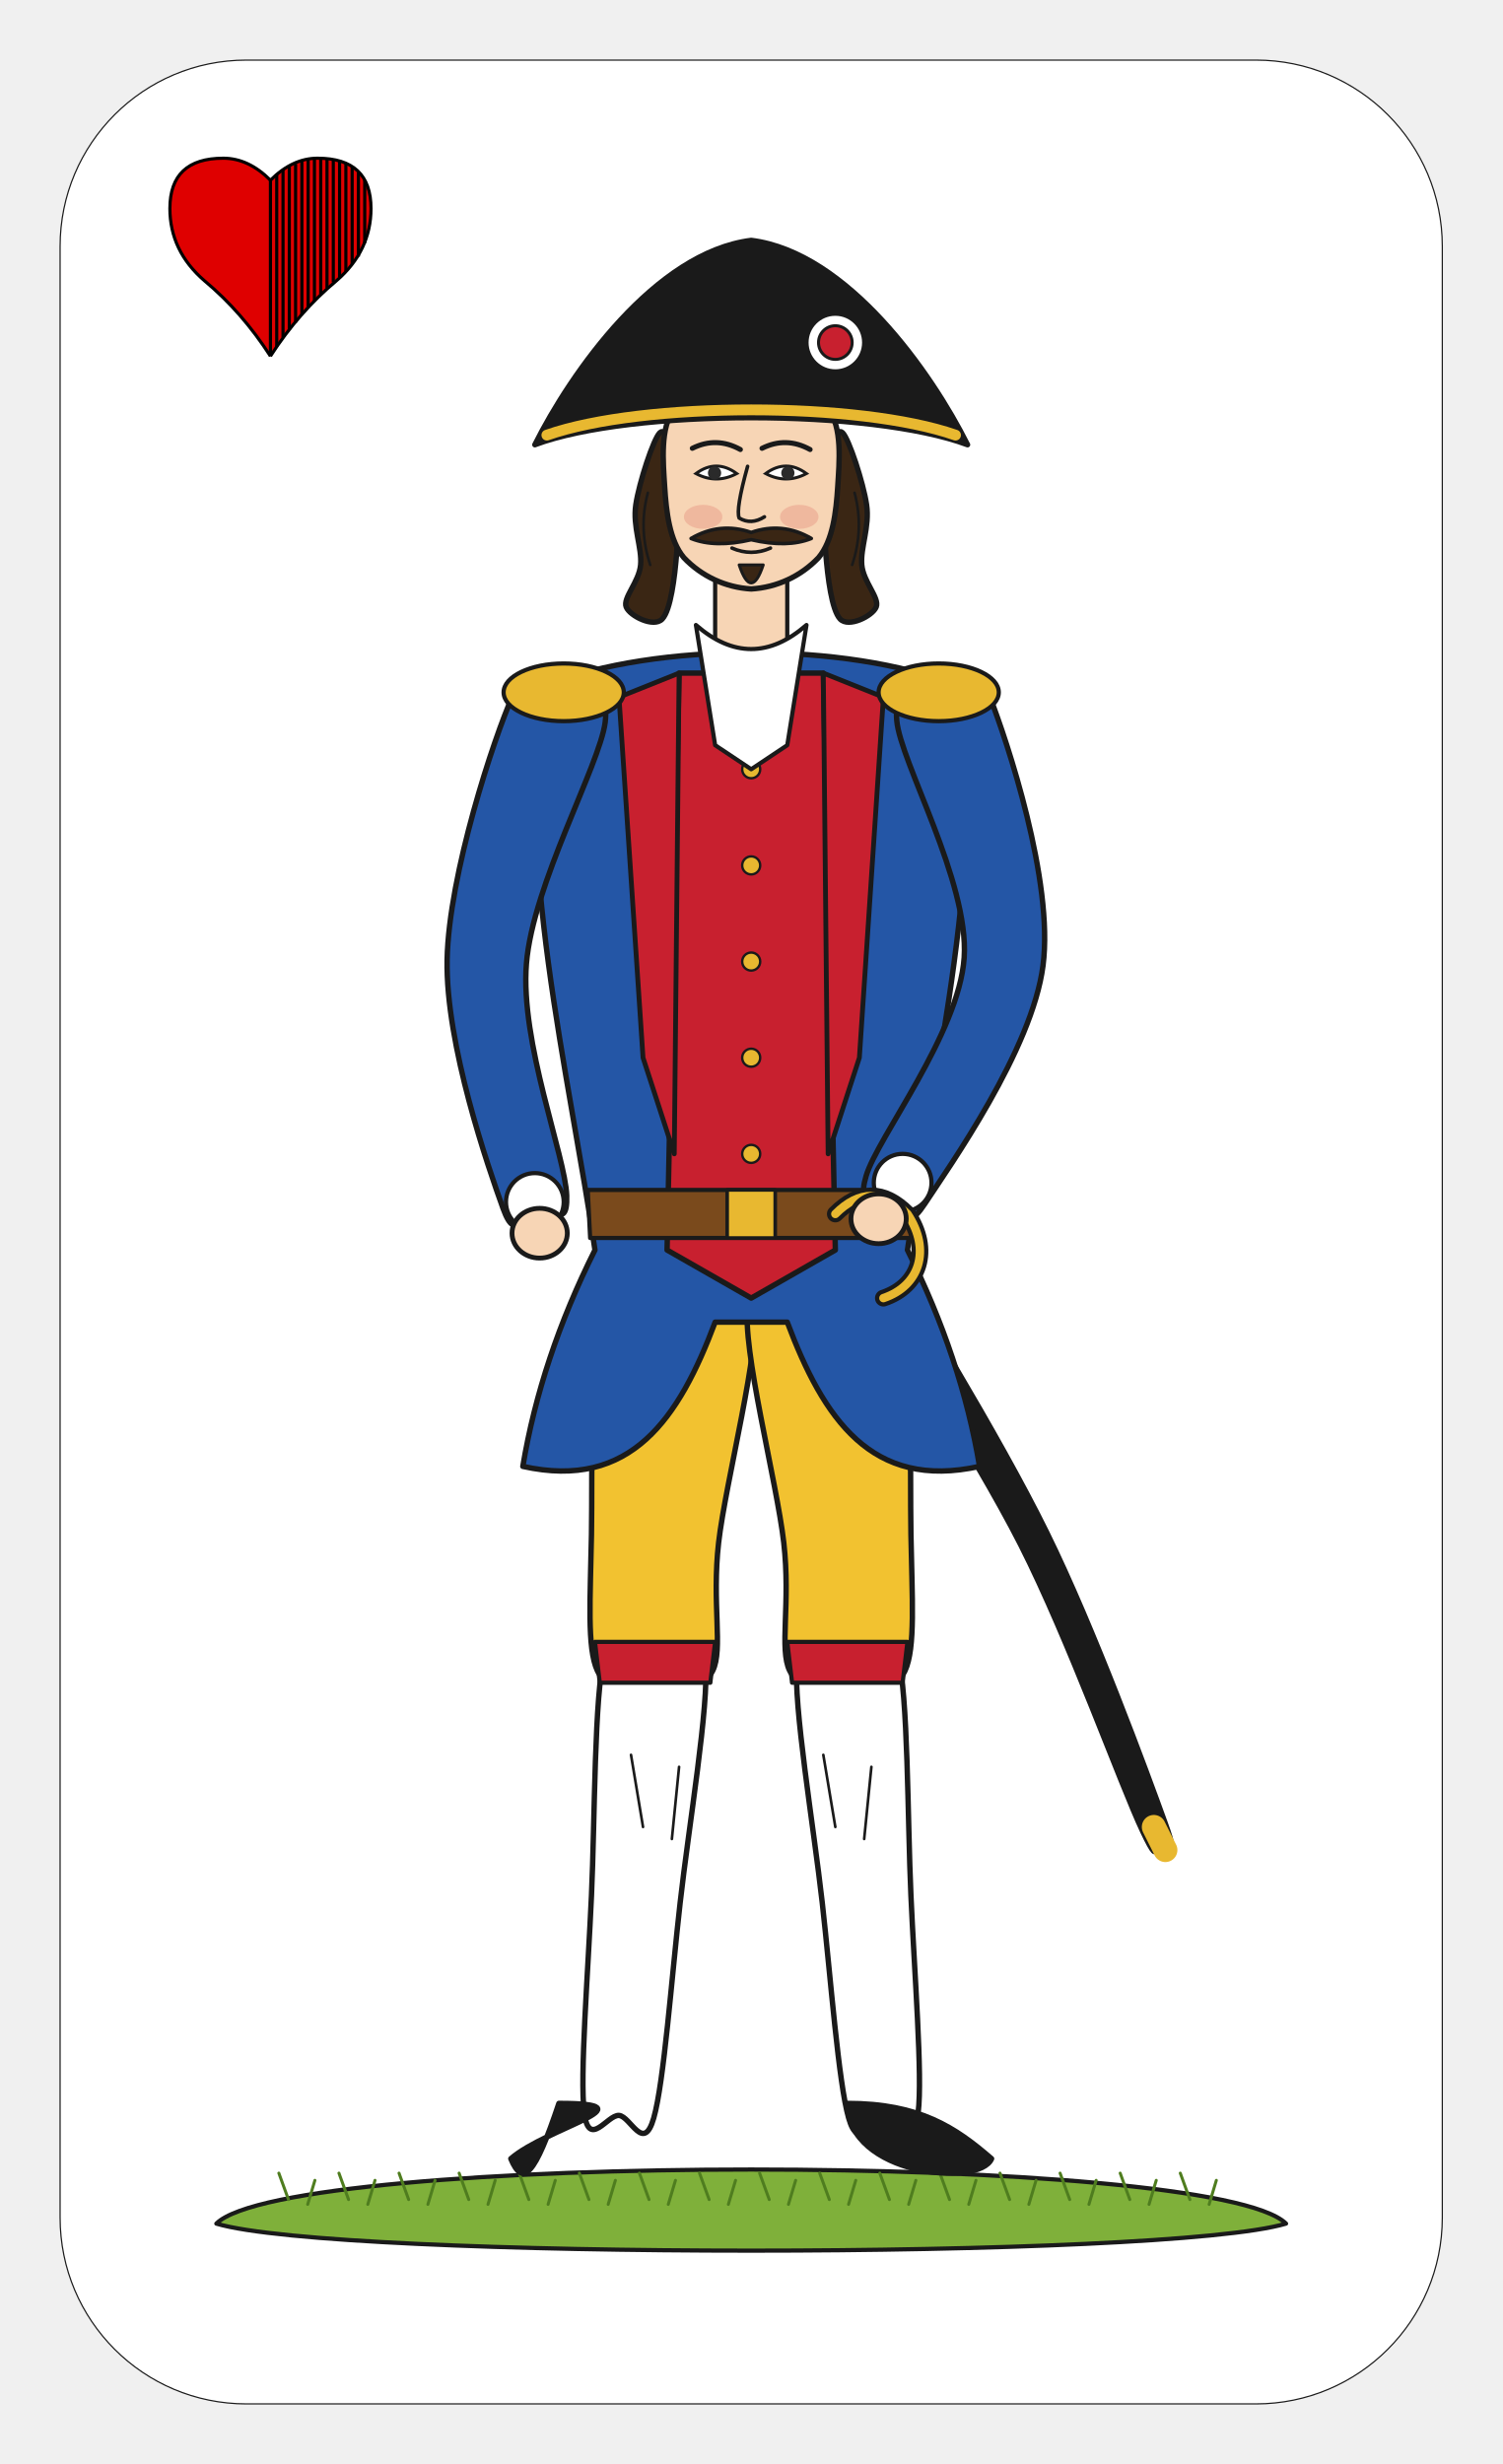
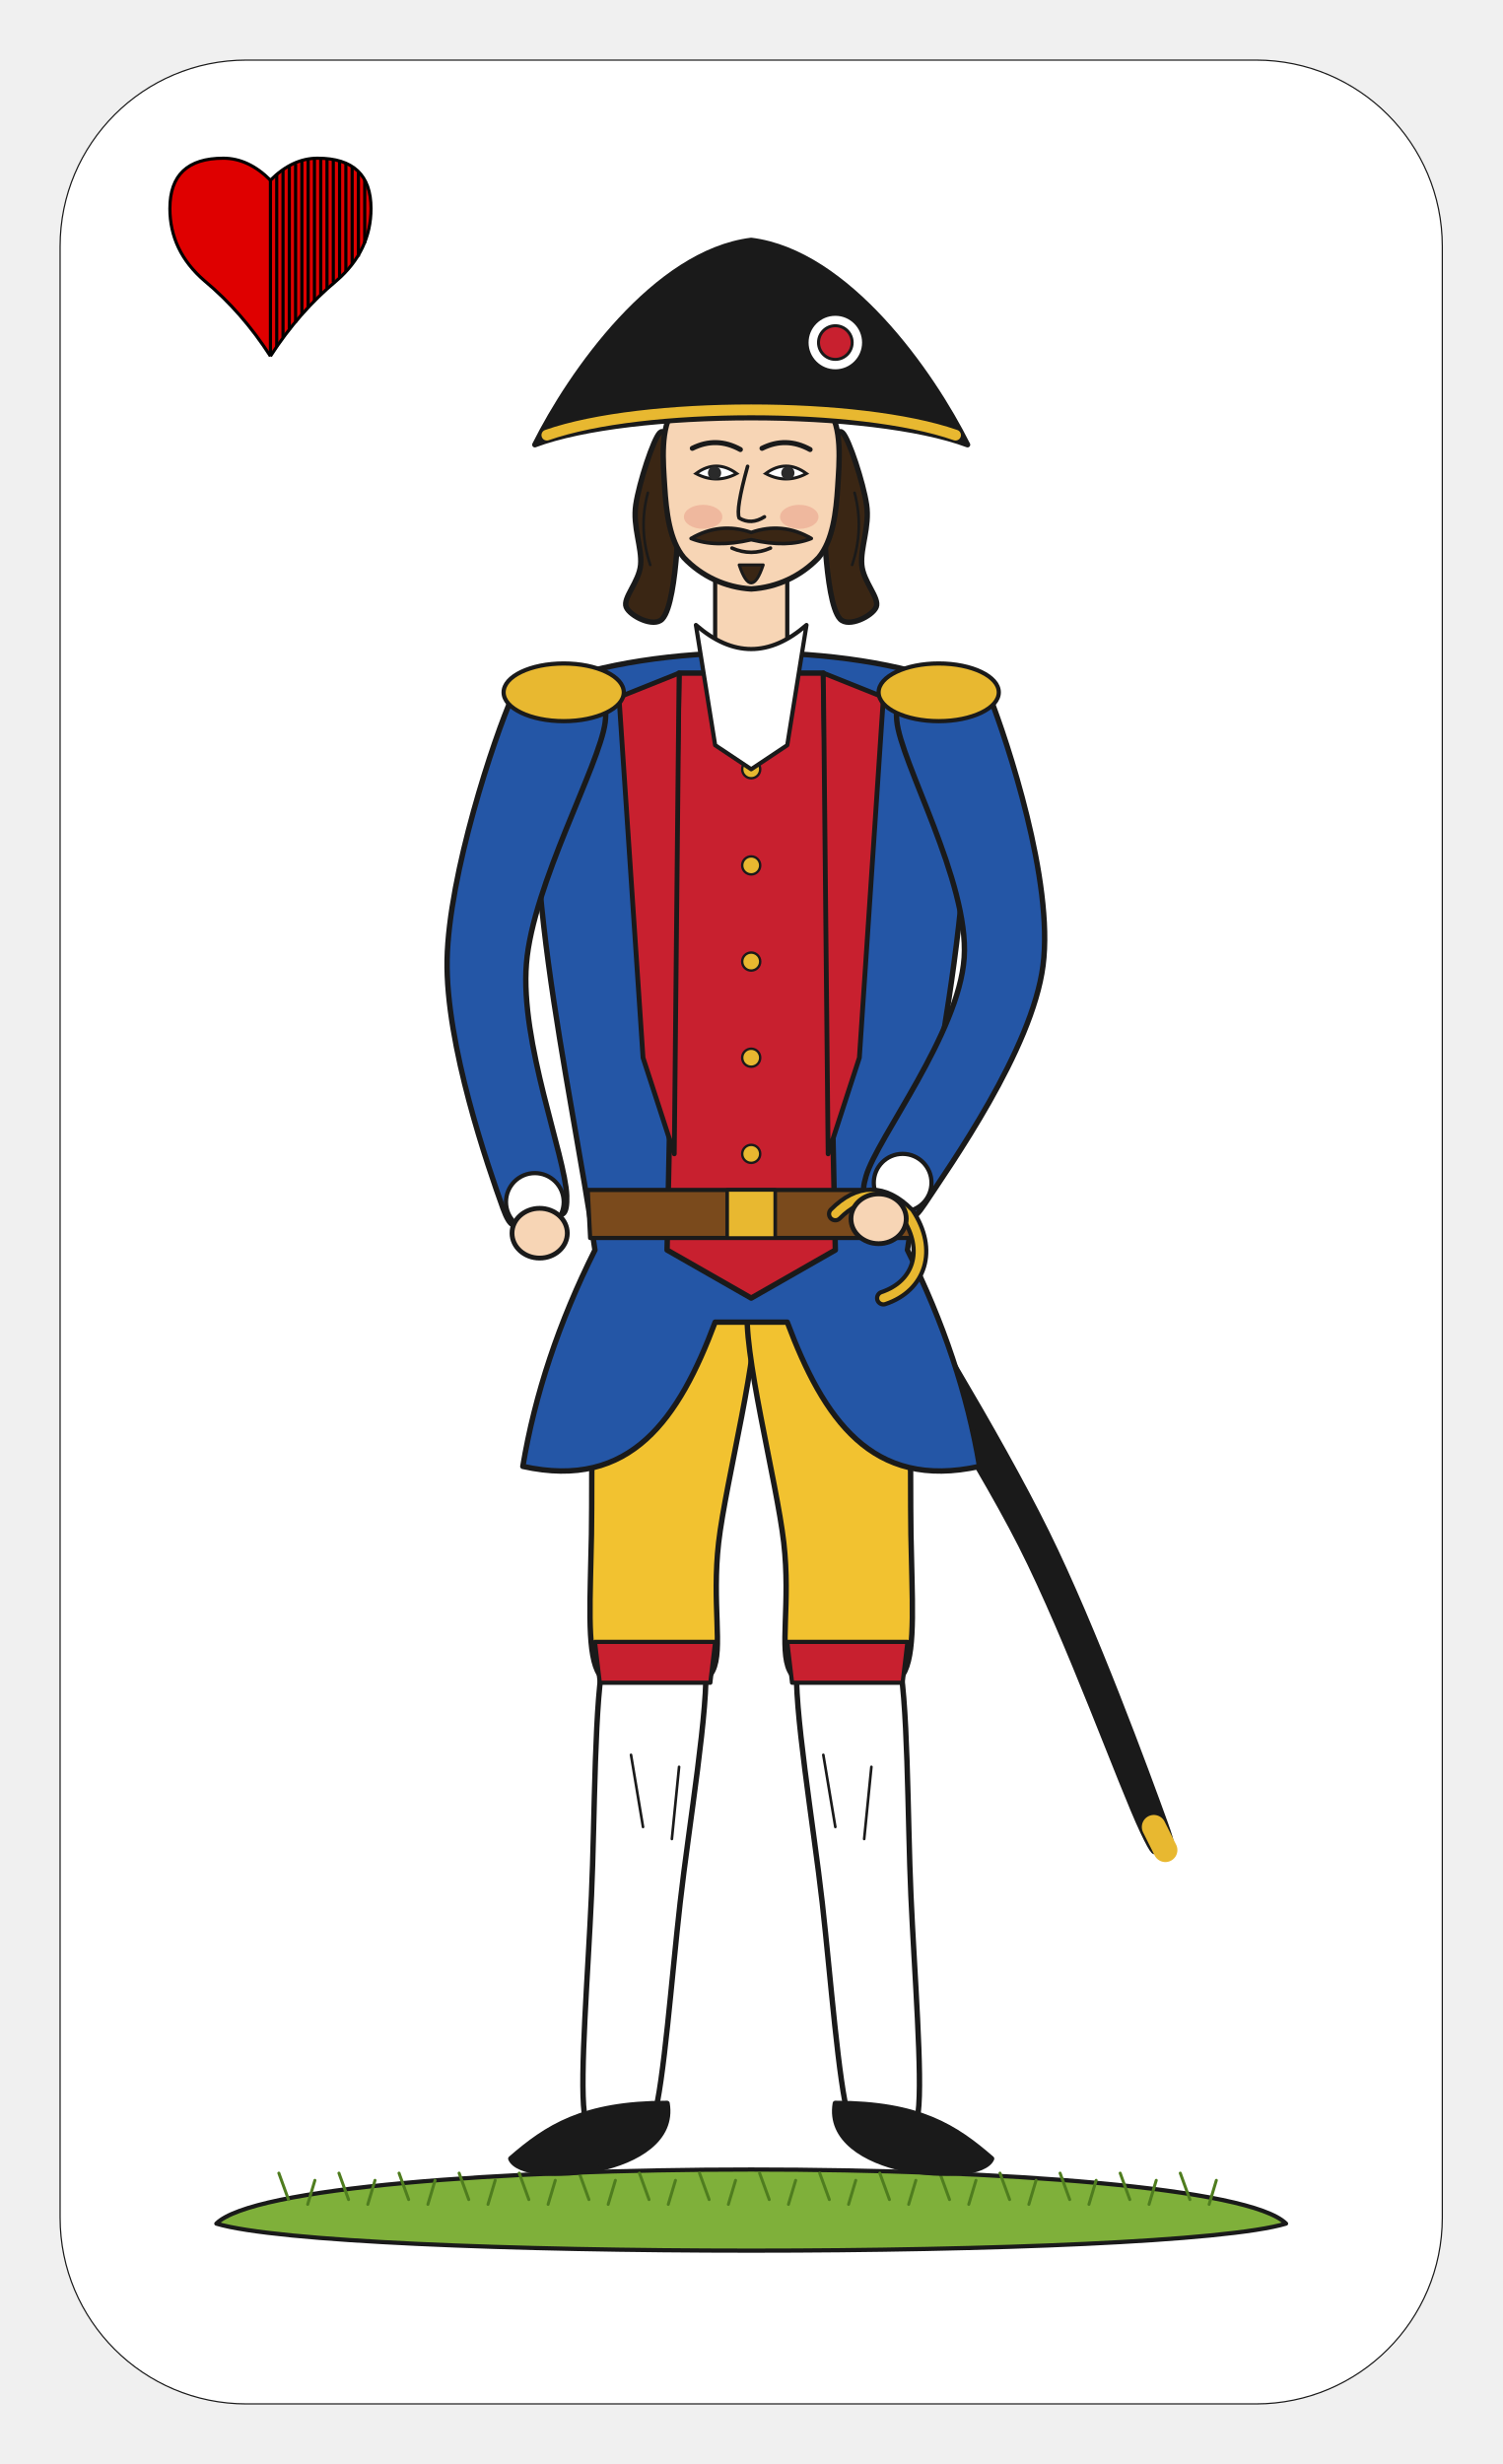
<svg xmlns="http://www.w3.org/2000/svg" viewBox="0 0 125 205">
  <defs>
    <clipPath id="a">
      <rect width="115" height="195" x="5" y="5" rx="15.5" />
    </clipPath>
    <symbol id="b" viewBox="54 36.3 17.2 16.9">
      <path d="M33 64q-9-14-21-24Q1 30.5 1 17 1 1 18 1q8 0 15 7 7-7 15-7 17 0 17 16 0 13.5-11 23-12 10-21 24" style="fill:#df0000;stroke:#000" transform="translate(53.87 36.2)scale(.26458)" />
      <path d="M33 8v56m2-57.8V61m2-56.3V58m2-54.3v52m2-52.9v50.5M43 2v49m2-49.5v47.1M47 1v45.4M49 1v43.3M51 1v41.4m2-41.1v39.2m2-38.8v37.1m2-36.3V37m2-33.3v31m2-29.5v27.1M63 8v20" style="stroke:#000" transform="translate(53.87 36.2)scale(.26458)" />
    </symbol>
  </defs>
  <rect width="115" height="195" x="5" y="5" fill="#fff" stroke="#1a1a1a" stroke-width=".1" rx="15.5" />
  <g clip-path="url(#a)">
    <path fill="#7fb03a" stroke="#1a1a1a" stroke-linecap="round" stroke-linejoin="round" stroke-width=".35" d="M18 185c6-6 83-6 89 0-10 3-79 3-89 0" />
    <path fill="none" stroke="#4f7d1f" stroke-linecap="round" stroke-width=".25" d="m24 183-.8-2.2m2.4 2.6.6-2M29 183l-.8-2.2m2.4 2.6.6-2M34 183l-.8-2.2m2.4 2.6.6-2M39 183l-.8-2.2m2.4 2.6.6-2M44 183l-.8-2.2m2.4 2.6.6-2M49 183l-.8-2.2m2.4 2.6.6-2M54 183l-.8-2.2m2.4 2.6.6-2M59 183l-.8-2.2m2.4 2.6.6-2M64 183l-.8-2.2m2.4 2.6.6-2M69 183l-.8-2.2m2.4 2.6.6-2M74 183l-.8-2.2m2.4 2.6.6-2M79 183l-.8-2.2m2.4 2.6.6-2M84 183l-.8-2.2m2.4 2.6.6-2M89 183l-.8-2.2m2.4 2.6.6-2M94 183l-.8-2.2m2.4 2.6.6-2M99 183l-.8-2.2m2.4 2.6.6-2" />
    <path fill="#1a1a1a" stroke="#1a1a1a" stroke-linecap="round" stroke-linejoin="round" stroke-width=".45" d="M72 104c-.37.22-3.28-3.43-1.12.66s10.01 15.92 14.05 23.88c4.03 7.95 8.3 19.93 10.15 23.84s.61-.25.92-.38 2.41 3.7.92-.38c-1.48-4.09-5.88-16.11-9.85-24.16-3.96-8.04-11.43-20.2-13.95-24.12-2.51-3.91-.75.44-1.12.66" />
    <path stroke="#e8b830" stroke-linecap="round" stroke-width="2" d="m96 152 .96 1.92" />
    <path fill="#fff" stroke="#1a1a1a" stroke-linecap="round" stroke-linejoin="round" stroke-width=".45" d="M54.5 138c-1.4-.11-3.31-3.62-4.19-.33-.88 3.28-.81 13.69-1.1 20.04-.28 6.35-.98 15.02-.6 18.07.38 3.04 1.93.15 2.89.22s2.04 3.18 2.89.22 1.48-11.61 2.2-17.93c.71-6.31 2.44-16.57 2.1-19.96-.35-3.38-2.79-.22-4.19-.33" />
    <path fill="none" stroke="#1a1a1a" stroke-linecap="round" stroke-width=".22" d="m52.5 146 1 6m3-5-.6 6" />
-     <path fill="#1a1a1a" stroke="#1a1a1a" stroke-linecap="round" stroke-linejoin="round" stroke-width=".45" d="M46.5 175c-2 6-3 7-4 4.6 3-2.6 12-4.6 4-4.6" />
+     <path fill="#1a1a1a" stroke="#1a1a1a" stroke-linecap="round" stroke-linejoin="round" stroke-width=".45" d="M55.5 175c1 6-12 7-13 4.6 3-2.6 6-4.6 13-4.6" />
    <path fill="#f2c230" stroke="#1a1a1a" stroke-linecap="round" stroke-linejoin="round" stroke-width=".45" d="M56.5 108c-2.09-.21-5.05-3.9-6.27-.63s-.93 15.02-1.02 20.29-.39 9.45.49 11.34 3.2 0 4.8 0 3.92 1.78 4.8 0-.09-5.6.49-10.66 3.53-16.32 2.98-19.71-4.18-.42-6.27-.63" />
    <path fill="#c8202f" stroke="#1a1a1a" stroke-linecap="round" stroke-linejoin="round" stroke-width=".35" d="M49.5 136.6h10l-.4 3.4h-9.2Z" />
    <path fill="#fff" stroke="#1a1a1a" stroke-linecap="round" stroke-linejoin="round" stroke-width=".45" d="M70.5 138c-1.4.11-3.84-3.05-4.19.33-.34 3.39 1.39 13.65 2.1 19.96s1.35 14.98 2.2 17.93c.85 2.96 1.93-.15 2.89-.22s2.51 2.82 2.89-.22-.32-11.72-.6-18.07c-.29-6.35-.22-16.76-1.1-20.04-.88-3.29-2.79.22-4.19.33" />
    <path fill="none" stroke="#1a1a1a" stroke-linecap="round" stroke-width=".22" d="m68.5 146 1 6m3-5-.6 6" />
-     <path fill="#1a1a1a" stroke="#1a1a1a" stroke-linecap="round" stroke-linejoin="round" stroke-width=".45" d="M70.5 175c0 6 11 7 12 4.6-3-2.6-6-4.6-12-4.6" />
+     <path fill="#1a1a1a" stroke="#1a1a1a" stroke-linecap="round" stroke-linejoin="round" stroke-width=".45" d="M69.5 175c-1 6 12 7 13 4.6-3-2.6-6-4.6-13-4.6" />
    <path fill="#f2c230" stroke="#1a1a1a" stroke-linecap="round" stroke-linejoin="round" stroke-width=".45" d="M68.5 108c-2.09.21-5.72-2.76-6.27.63s2.4 14.65 2.98 19.71-.39 8.88.49 10.66 3.2 0 4.8 0 3.92 1.89 4.8 0 .58-6.07.49-11.34.19-17.01-1.02-20.29c-1.22-3.27-4.18.42-6.27.63" />
    <path fill="#c8202f" stroke="#1a1a1a" stroke-linecap="round" stroke-linejoin="round" stroke-width=".35" d="M65.5 136.6h10l-.4 3.4h-9.2Z" />
    <path fill="#2456a6" stroke="#1a1a1a" stroke-linecap="round" stroke-linejoin="round" stroke-width=".45" d="M45.5 57c-3 13 2 33 4 47q-4.5 9-6 18c9 2 13-4 16-12h6c3 8 7 14 16 12q-1.5-9-6-18c2-14 7-34 4-47-9-3.6-25-3.6-34 0" />
    <path fill="#c8202f" stroke="#1a1a1a" stroke-linecap="round" stroke-linejoin="round" stroke-width=".45" d="M56.5 56h12l1 48-7 4-7-4Z" />
    <circle cx="62.5" cy="64" r=".75" fill="#e8b830" stroke="#1a1a1a" stroke-width=".2" />
    <circle cx="62.5" cy="72" r=".75" fill="#e8b830" stroke="#1a1a1a" stroke-width=".2" />
    <circle cx="62.5" cy="80" r=".75" fill="#e8b830" stroke="#1a1a1a" stroke-width=".2" />
    <circle cx="62.5" cy="88" r=".75" fill="#e8b830" stroke="#1a1a1a" stroke-width=".2" />
    <circle cx="62.5" cy="96" r=".75" fill="#e8b830" stroke="#1a1a1a" stroke-width=".2" />
    <path fill="#c8202f" stroke="#1a1a1a" stroke-linecap="round" stroke-linejoin="round" stroke-width=".4" d="m56.5 56-5 2 2 30 2.6 8Zm12 0 5 2-2 30-2.6 8Z" />
    <path fill="#7a4a1c" stroke="#1a1a1a" stroke-linecap="round" stroke-linejoin="round" stroke-width=".35" d="M48.9 99h27.2l-.2 4H49.1Z" />
    <path fill="#e8b830" stroke="#1a1a1a" stroke-linecap="round" stroke-linejoin="round" stroke-width=".3" d="M60.5 99h4v4h-4Z" />
    <path fill="#2456a6" stroke="#1a1a1a" stroke-linecap="round" stroke-linejoin="round" stroke-width=".45" d="M46.5 59c-1.28-.37-2.3-4.57-3.85-1.1s-5.31 14.83-5.45 21.94c-.13 7.1 3.44 17.33 4.65 20.69s1.77-.35 2.65-.53 2.76 2.78 2.65-.53c-.12-3.31-3.89-12.75-3.35-19.31.53-6.56 6.1-16.53 6.55-20.06s-2.57-.73-3.85-1.1" />
    <circle cx="44.5" cy="100" r="2.4" fill="#fff" stroke="#1a1a1a" stroke-width=".35" />
    <ellipse cx="44.9" cy="102.6" fill="#f7d5b5" stroke="#1a1a1a" stroke-width=".4" rx="2.3" ry="2.07" />
    <path fill="#2456a6" stroke="#1a1a1a" stroke-linecap="round" stroke-linejoin="round" stroke-width=".45" d="M78.5 59c-1.3.31-4.18-2.52-3.89.93.28 3.44 6.03 13.42 5.61 19.74-.43 6.32-7.21 14.95-8.16 18.17s1.63.77 2.44 1.16.39 4.27 2.44 1.16c2.05-3.12 8.94-12.82 9.84-19.83.91-7.02-3.01-18.7-4.39-22.26-1.38-3.55-2.59.62-3.89.93" />
    <circle cx="75.1" cy="98.4" r="2.4" fill="#fff" stroke="#1a1a1a" stroke-width=".35" />
    <ellipse cx="46.9" cy="57.6" fill="#e8b830" stroke="#1a1a1a" stroke-width=".35" rx="5" ry="2.4" />
    <ellipse cx="78.1" cy="57.6" fill="#e8b830" stroke="#1a1a1a" stroke-width=".35" rx="5" ry="2.4" />
    <path fill="#f7d5b5" stroke="#1a1a1a" stroke-linecap="round" stroke-linejoin="round" stroke-width=".35" d="M59.5 48h6v8h-6Z" />
    <path fill="#fff" stroke="#1a1a1a" stroke-linecap="round" stroke-linejoin="round" stroke-width=".35" d="M57.9 52q4.6 4 9.2 0l-1.6 10-3 2-3-2Z" />
    <path fill="#3a2614" stroke="#1a1a1a" stroke-linecap="round" stroke-linejoin="round" stroke-width=".45" d="M54.9 36c-.53.5-1.73 4.17-2 6s.53 3.58.4 5-1.5 2.75-1.2 3.5 2.3 1.75 3 1 1.03-3.42 1.2-5.5.03-5.33-.2-7-.67-3.5-1.2-3m15.2 0c.53.5 1.73 4.17 2 6s-.53 3.58-.4 5 1.5 2.75 1.2 3.5-2.3 1.75-3 1-1.03-3.42-1.2-5.5-.03-5.33.2-7 .67-3.5 1.2-3" />
    <path fill="none" stroke="#1a1a1a" stroke-linecap="round" stroke-width=".22" d="M53.9 41q-.8 3 .2 6m17-6q.8 3-.2 6" />
    <path fill="#f7d5b5" stroke="#1a1a1a" stroke-linecap="round" stroke-linejoin="round" stroke-width=".45" d="M62.5 31.2c2.13 0 5.2 1.25 6.4 2.8s.93 4.43.8 6.5-.4 4.48-1.6 5.9a8.4 8.4 0 0 1-5.6 2.6 8.4 8.4 0 0 1-5.6-2.6c-1.2-1.42-1.47-3.83-1.6-5.9s-.4-4.95.8-6.5 4.27-2.8 6.4-2.8" />
    <ellipse cx="58.5" cy="43" fill="#eaa08a" opacity=".55" rx="1.6" ry="1" />
    <ellipse cx="66.5" cy="43" fill="#eaa08a" opacity=".55" rx="1.6" ry="1" />
    <path fill="#fff" stroke="#1a1a1a" stroke-width=".25" d="M57.9 39.4q1.7-1.25 3.4 0-1.7.9-3.4 0Z" />
    <circle cx="59.45" cy="39.35" r=".55" fill="#2a2a2a" />
    <path fill="none" stroke="#1a1a1a" stroke-linecap="round" stroke-width=".42" d="M57.6 37.3q2-1 4 .1" />
    <path fill="#fff" stroke="#1a1a1a" stroke-width=".25" d="M63.7 39.4q1.7-1.25 3.4 0-1.7.9-3.4 0Z" />
    <circle cx="65.55" cy="39.35" r=".55" fill="#2a2a2a" />
    <path fill="none" stroke="#1a1a1a" stroke-linecap="round" stroke-width=".42" d="M63.4 37.3q2-1 4 .1" />
    <path fill="none" stroke="#1a1a1a" stroke-linecap="round" stroke-width=".3" d="M62.2 38.8q-1 3.6-.7 4.3 1 .6 2.1-.1m-2.7 2.6q1.6.7 3.2 0" />
    <path fill="#3a2614" stroke="#1a1a1a" stroke-linecap="round" stroke-linejoin="round" stroke-width=".3" d="M62.5 44.3q-2.6-.9-5 .5 2 .8 5 .1 3 .7 5-.1-2.4-1.4-5-.5" />
    <path fill="#3a2614" stroke="#1a1a1a" stroke-linecap="round" stroke-linejoin="round" stroke-width=".25" d="M61.5 47q1 3 2 0Z" />
    <path fill="#1a1a1a" stroke="#1a1a1a" stroke-linecap="round" stroke-linejoin="round" stroke-width=".45" d="M44.5 37c3-6 10-16 18-17 8 1 15 11 18 17-8-3-28-3-36 0" />
    <path fill="none" stroke="#e8b830" stroke-linecap="round" stroke-width=".9" d="M45.5 36.2c8-2.8 26-2.8 34 0" />
    <circle cx="69.5" cy="28.5" r="2.4" fill="#fff" stroke="#1a1a1a" stroke-width=".35" />
    <circle cx="69.5" cy="28.5" r="1.4" fill="#c8202f" stroke="#1a1a1a" stroke-width=".25" />
    <path fill="none" stroke="#1a1a1a" stroke-linecap="round" stroke-width="1.4" d="M69.5 101q3-3 6 0c2 3 1 6-2 7" />
    <path fill="none" stroke="#e8b830" stroke-linecap="round" stroke-width=".7" d="M69.5 101q3-3 6 0c2 3 1 6-2 7" />
    <ellipse cx="73.1" cy="101.4" fill="#f7d5b5" stroke="#1a1a1a" stroke-width=".4" rx="2.3" ry="2.07" />
    <use width="17" height="16.7" x="14" y="13" href="#b" />
  </g>
</svg>
